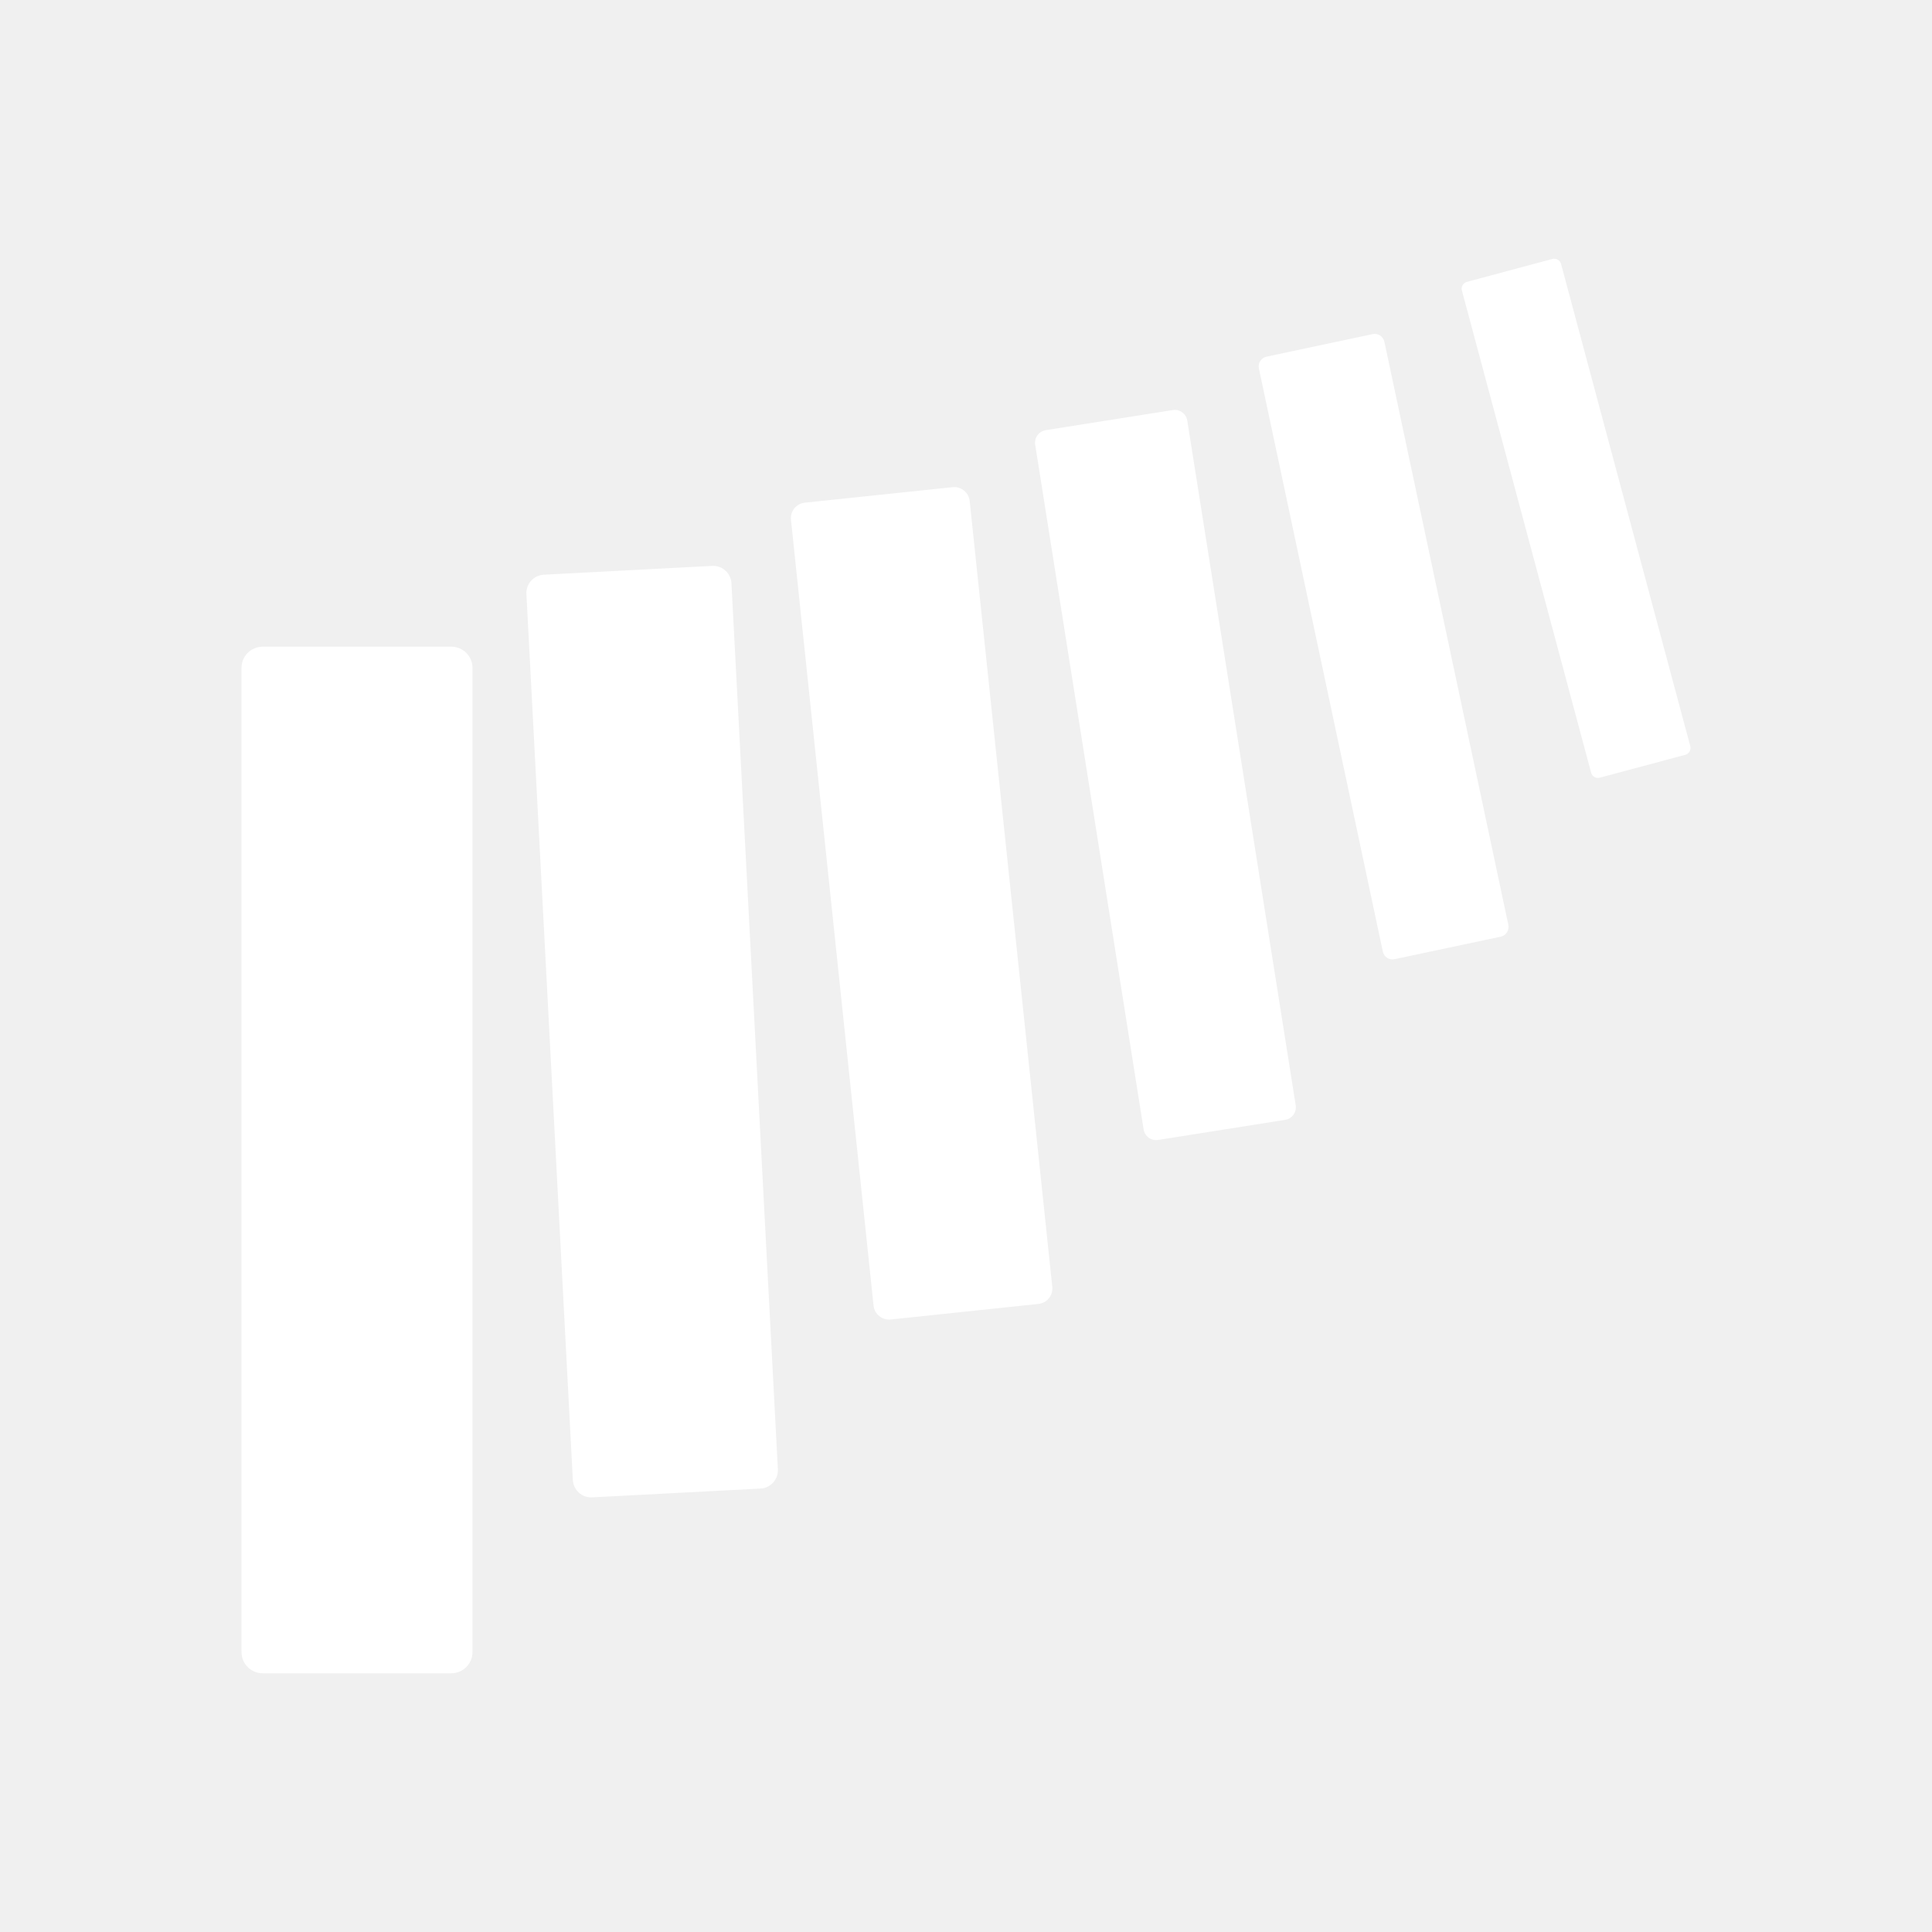
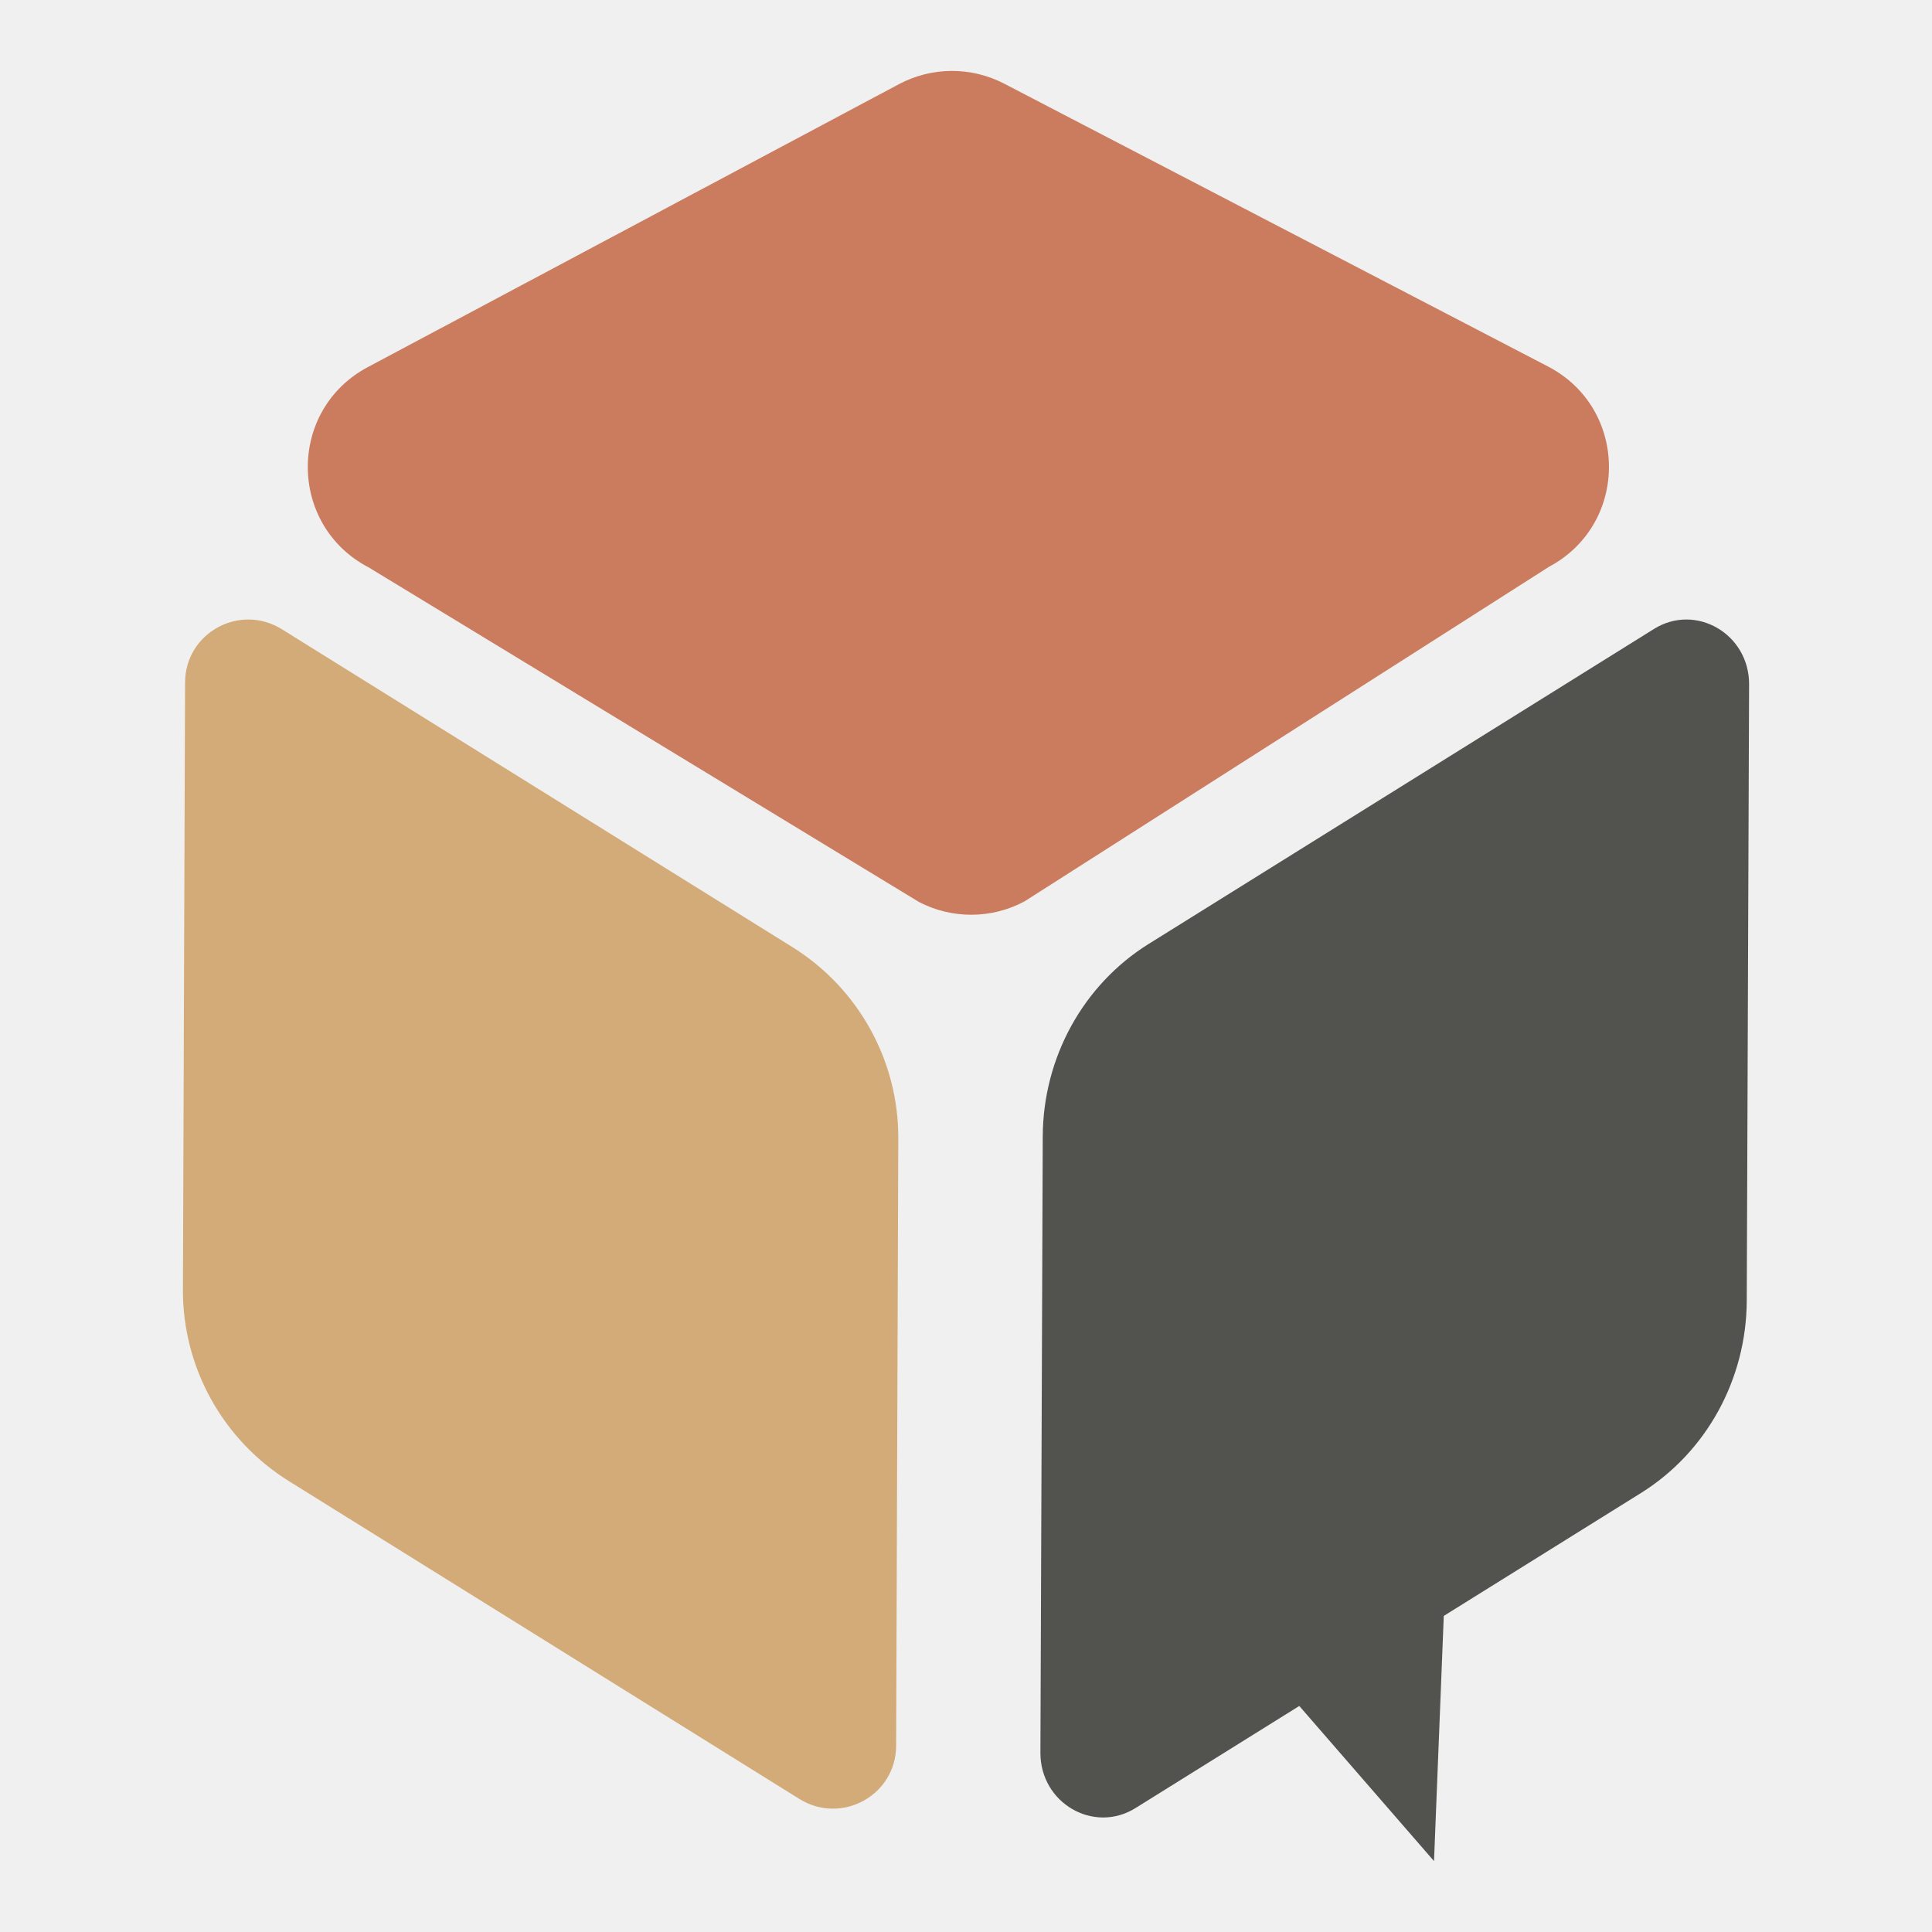
- <svg xmlns="http://www.w3.org/2000/svg" width="100%" height="100%" viewBox="0 0 32 32" version="1.1" xml:space="preserve" style="fill-rule:evenodd;clip-rule:evenodd;stroke-linejoin:round;stroke-miterlimit:2;">
-   <rect id="ICON" x="0" y="0" width="32" height="32" style="fill:none;" />
+ <svg xmlns="http://www.w3.org/2000/svg" version="1.1" id="图层_1" x="0px" y="0px" viewBox="0 0 1024 1024" style="enable-background:new 0 0 1024 1024;" xml:space="preserve">
+   <style type="text/css">
+ 	.st0{fill:#D3AB78;}
+ 	.st1{fill:#CC7C5E;}
+ 	.st2{fill:#52524F;}
+ </style>
  <g>
    <g>
-       <path d="M7.826,11.062l-0,16.301c-0,0.194 -0.158,0.352 -0.351,0.352l-3.124,-0c-0.194,-0 -0.351,-0.158 -0.351,-0.352l-0,-16.301c-0,-0.194 0.157,-0.351 0.351,-0.351l3.124,-0c0.193,-0 0.351,0.157 0.351,0.351Z" style="fill:#fff;" />
-       <g>
-         <path d="M12.115,9.661l0.769,14.674c0.009,0.168 -0.12,0.312 -0.288,0.32l-2.788,0.146c-0.168,0.009 -0.311,-0.12 -0.32,-0.288l-0.769,-14.674c-0.009,-0.168 0.12,-0.311 0.288,-0.32l2.788,-0.146c0.168,-0.009 0.311,0.12 0.32,0.288Z" style="fill:#fff;" />
-       </g>
-       <g>
-         <path d="M16.061,8.298l1.368,13.016c0.015,0.142 -0.088,0.269 -0.23,0.283l-2.447,0.258c-0.141,0.014 -0.268,-0.088 -0.283,-0.23l-1.368,-13.016c-0.015,-0.141 0.088,-0.268 0.229,-0.283l2.448,-0.257c0.141,-0.015 0.268,0.088 0.283,0.229Z" style="fill:#fff;" />
-       </g>
-       <g>
-         <path d="M19.665,6.967l1.796,11.34c0.018,0.115 -0.06,0.223 -0.175,0.241l-2.103,0.333c-0.115,0.018 -0.223,-0.06 -0.241,-0.175l-1.796,-11.34c-0.018,-0.115 0.06,-0.223 0.175,-0.241l2.103,-0.333c0.115,-0.019 0.223,0.06 0.241,0.175Z" style="fill:#fff;" />
-       </g>
-       <g>
-         <path d="M22.93,5.661l2.053,9.658c0.018,0.089 -0.038,0.176 -0.127,0.195l-1.758,0.373c-0.088,0.019 -0.176,-0.037 -0.194,-0.126l-2.053,-9.659c-0.019,-0.088 0.037,-0.175 0.126,-0.194l1.758,-0.374c0.089,-0.019 0.176,0.038 0.195,0.127Z" style="fill:#fff;" />
-       </g>
-       <g>
-         <path d="M25.856,4.372l2.14,7.986c0.017,0.063 -0.02,0.127 -0.083,0.144l-1.416,0.379c-0.062,0.017 -0.127,-0.02 -0.143,-0.083l-2.14,-7.986c-0.017,-0.062 0.02,-0.126 0.082,-0.143l1.417,-0.38c0.062,-0.016 0.126,0.021 0.143,0.083Z" style="fill:#fff;" />
-       </g>
+       <path class="st0" d="M419.94,501.95L149.43,333.53c-22.4-13.95-51.25,1.9-51.34,28.2l-1.13,321.95    c-0.14,41.14,21.14,79.53,56.17,101.35l270.51,168.42c22.4,13.95,51.25-1.9,51.34-28.2l1.13-321.95    C476.26,562.16,454.97,523.76,419.94,501.95z" />
+       <path class="st1" d="M820.47,194.24L532.28,44.36c-17.54-9.12-38.44-9.02-55.89,0.28L194.92,194.59    c-42.62,22.71-42.31,83.89,0.53,106.17l291.62,177.31c17.54,9.12,38.44,9.02,55.89-0.28L821,300.41    C863.62,277.71,863.31,216.52,820.47,194.24z" />
+       <path class="st2" d="M927.05,362.7c0.1-26.68-28.22-43.17-50.4-29.35L608.79,500.32c-34.69,21.62-55.95,60.27-56.11,102.01    l-1.24,326.63c-0.1,26.68,28.22,43.17,50.4,29.35l86.81-54.11l71.41,82.22l5.17-129.95l104.48-65.12    c34.69-21.63,55.95-60.27,56.11-102.01L927.05,362.7z" />
    </g>
  </g>
</svg>
